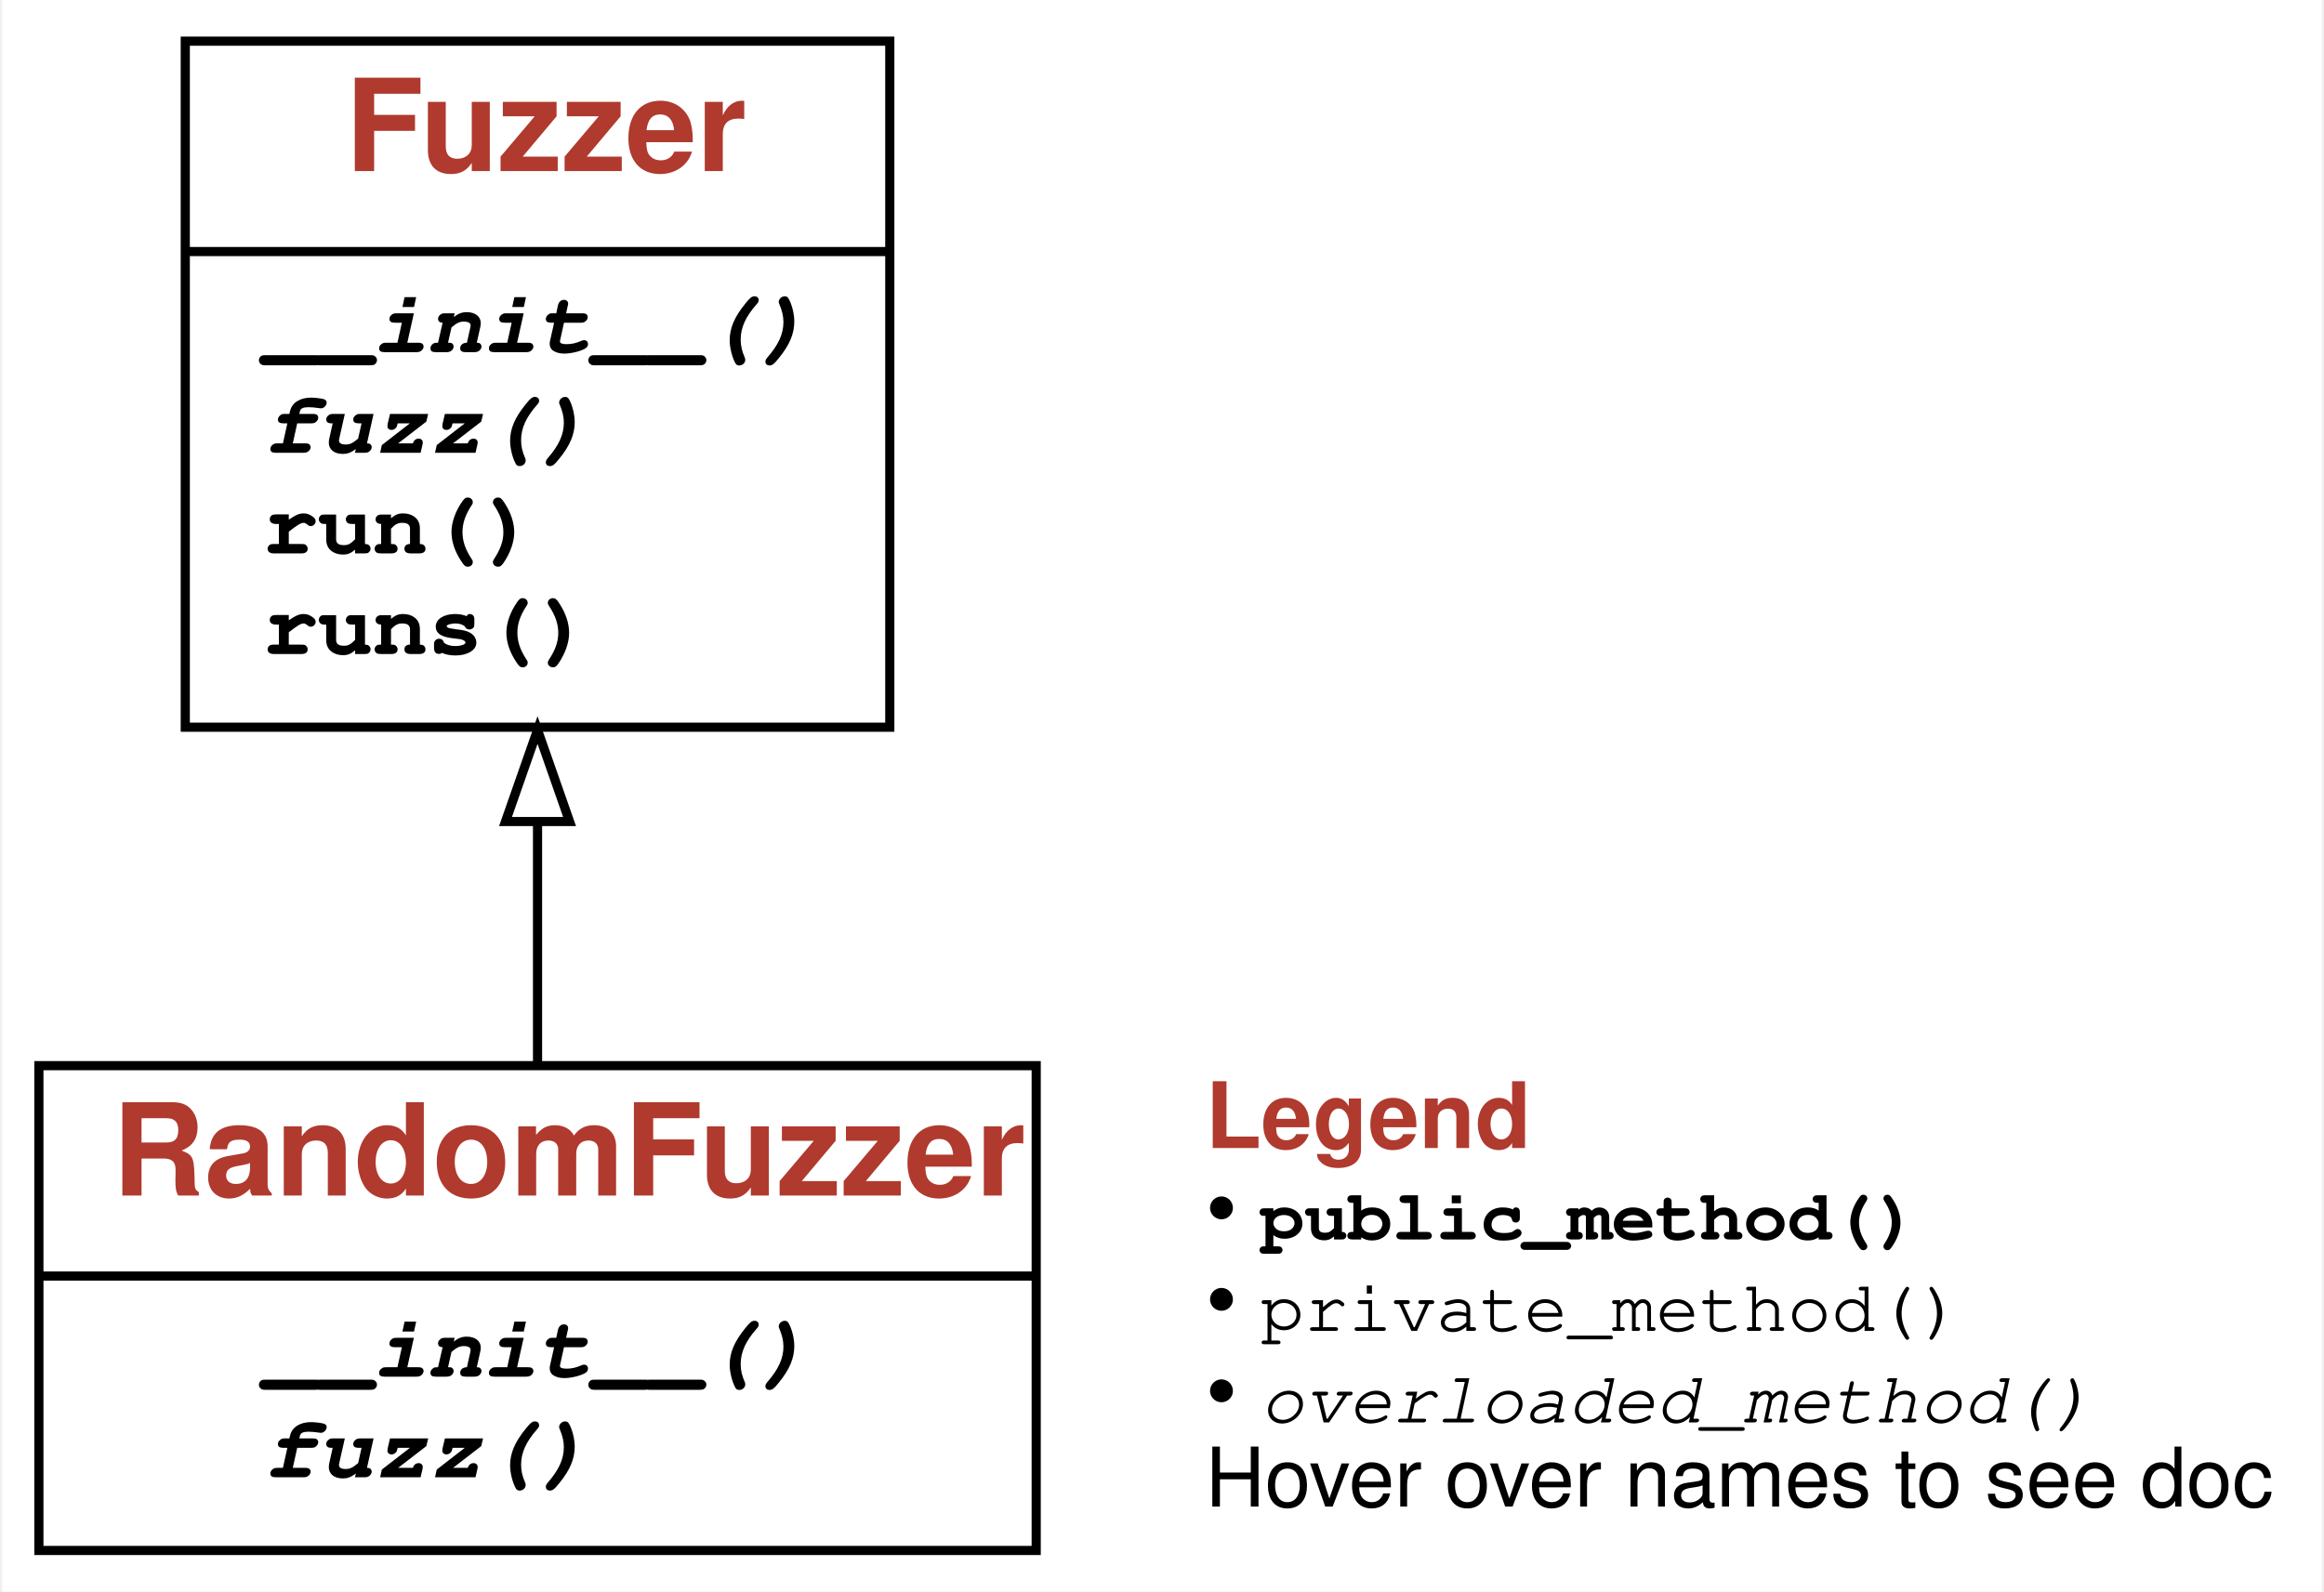
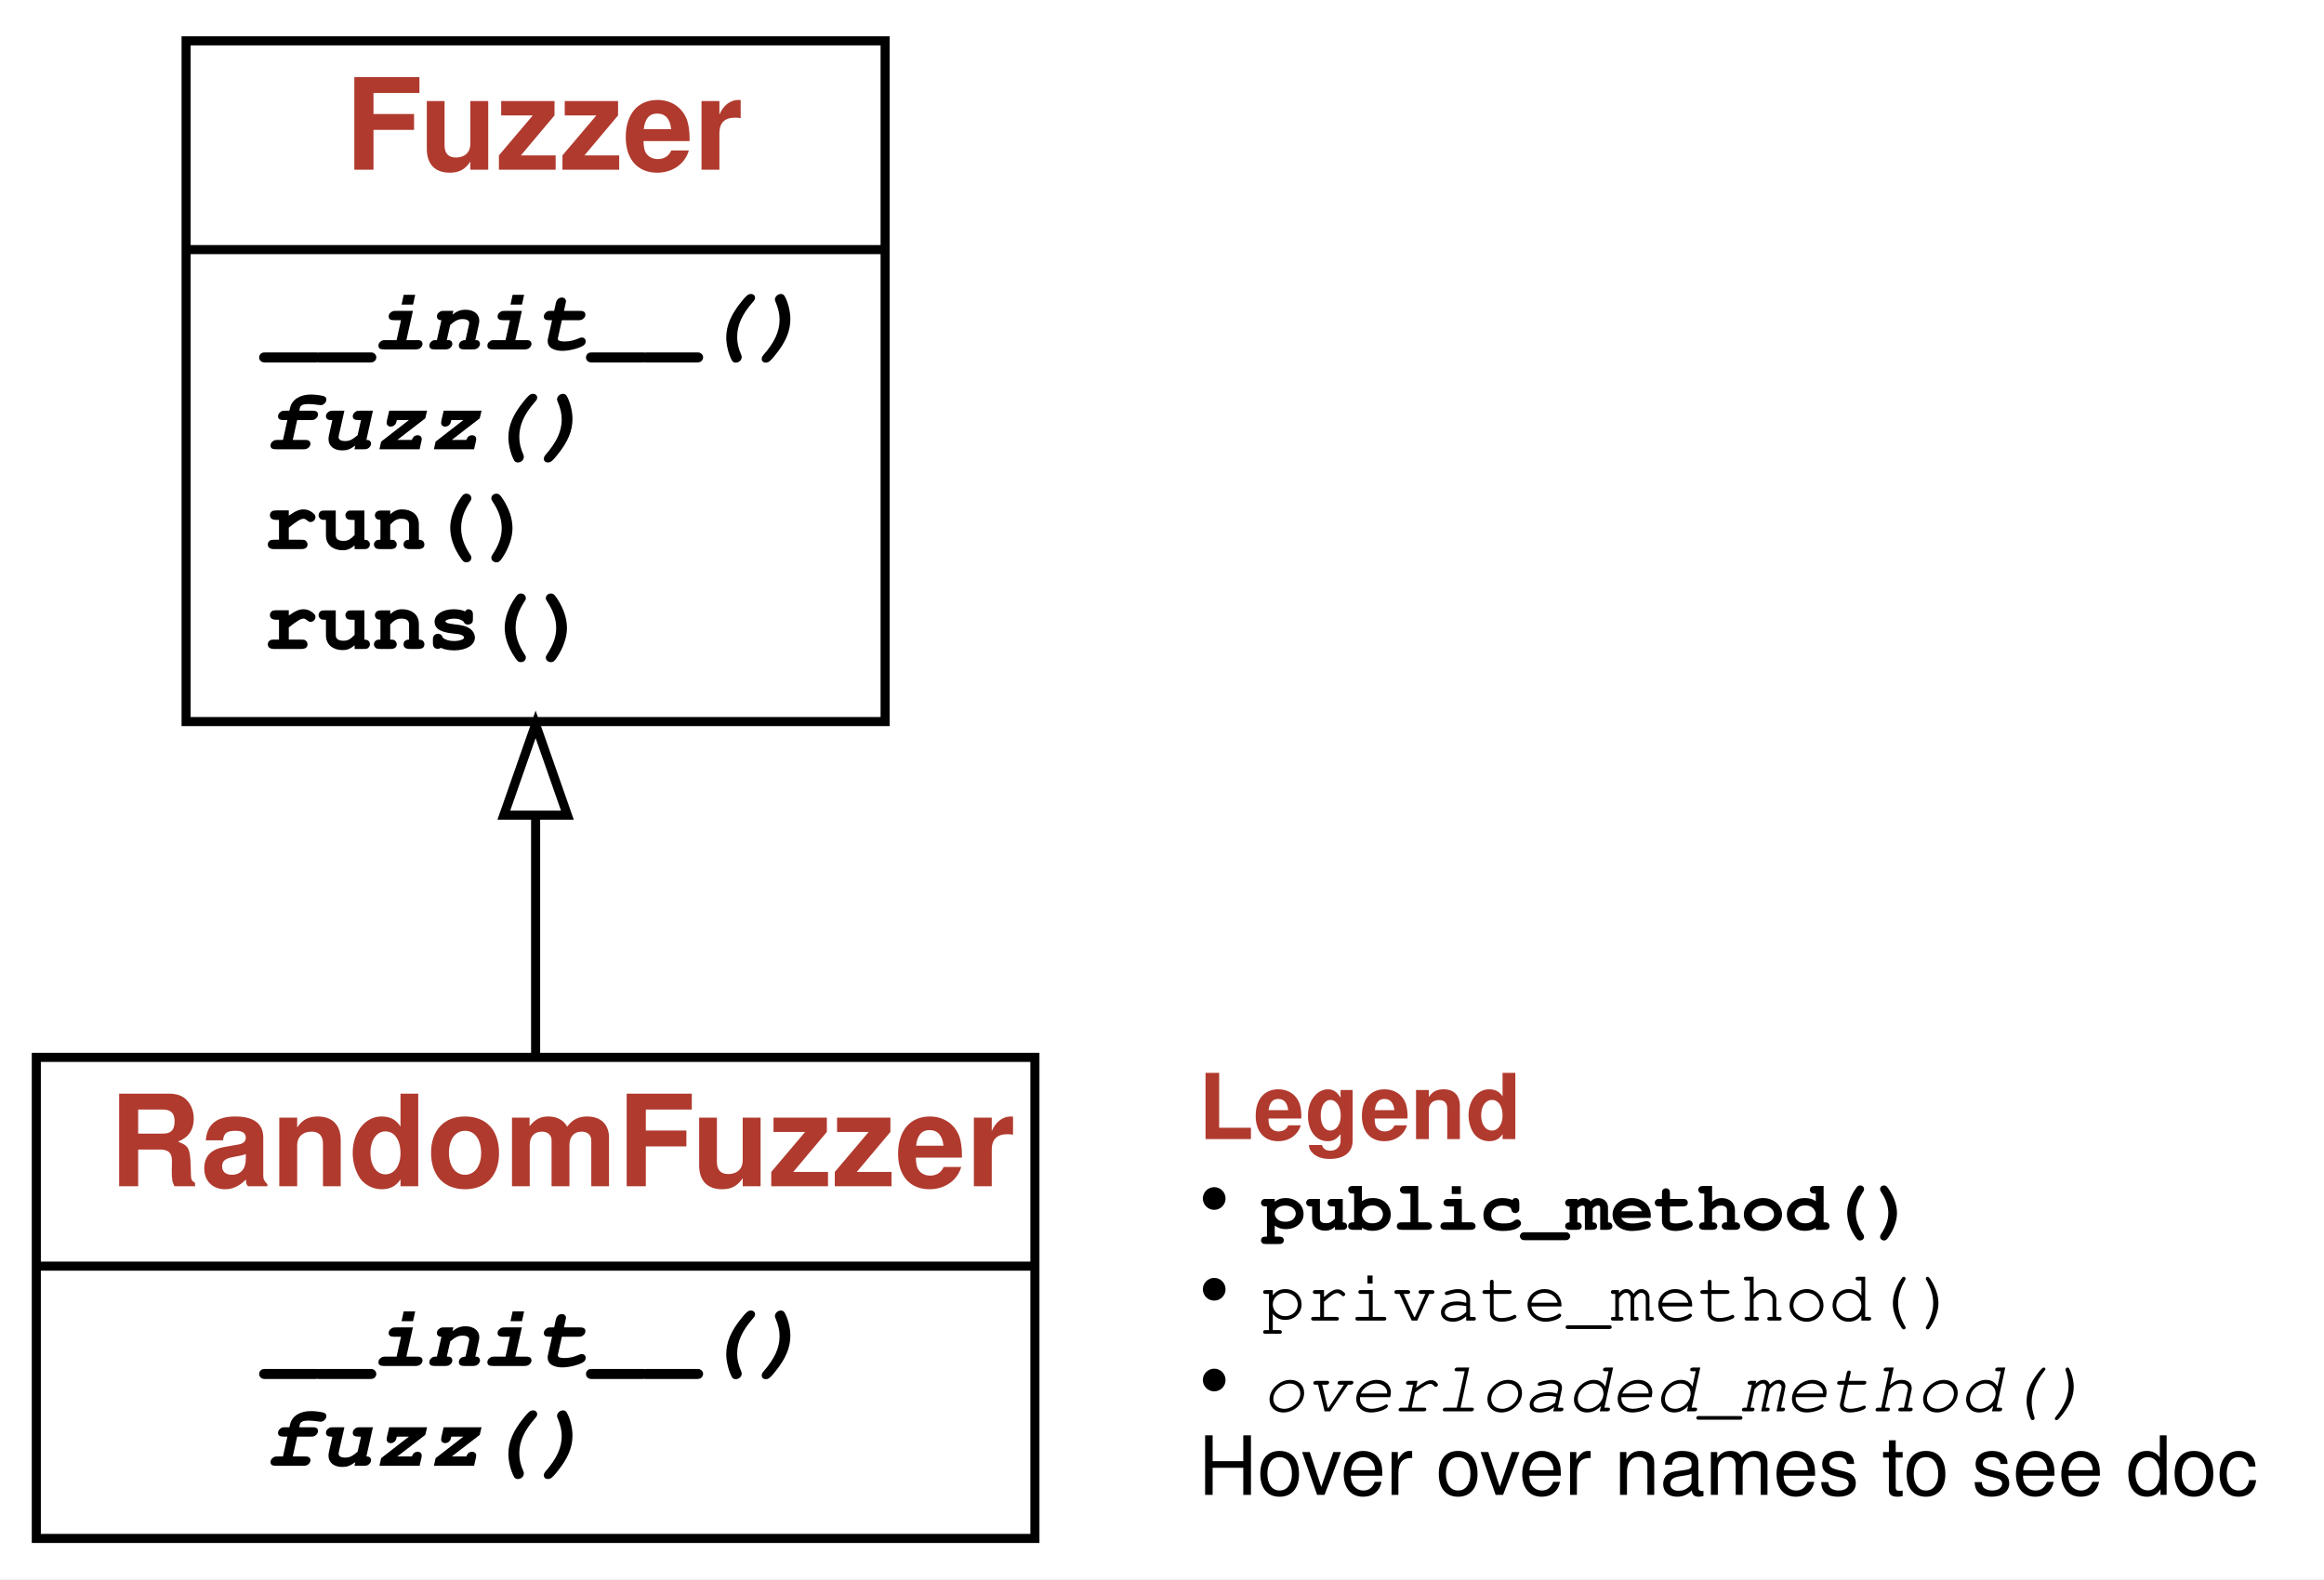
- <svg xmlns="http://www.w3.org/2000/svg" xmlns:xlink="http://www.w3.org/1999/xlink" width="254pt" height="174pt" viewBox="0.00 0.00 253.50 174.00">
+ <svg xmlns="http://www.w3.org/2000/svg" xmlns:xlink="http://www.w3.org/1999/xlink" width="256pt" height="174pt" viewBox="0.00 0.00 256.00 174.00">
  <g id="graph0" class="graph" transform="scale(1 1) rotate(0) translate(4 170)">
    <g id="a_graph0">
      <a xlink:title="RandomFuzzer class hierarchy">
-         <polygon fill="white" stroke="transparent" points="-4,4 -4,-170 249.5,-170 249.5,4 -4,4" />
+         <polygon fill="white" stroke="transparent" points="-4,4 -4,-170 252,-170 252,4 -4,4" />
      </a>
    </g>
    <g id="node1" class="node">
      <g id="a_node1">
        <a xlink:href="#" xlink:title="class RandomFuzzer:&#10;Produce random inputs.">
-           <polygon fill="none" stroke="black" points="0,-0.5 0,-53.5 109,-53.5 109,-0.5 0,-0.5" />
+           <polygon fill="none" stroke="black" points="0,-0.5 0,-53.5 110,-53.5 110,-0.5 0,-0.5" />
          <text text-anchor="start" x="8" y="-39.3" font-family="Patua One, Helvetica, sans-serif" font-weight="bold" font-size="14.00" fill="#b03a2e">RandomFuzzer</text>
-           <polyline fill="none" stroke="black" points="0,-30.5 109,-30.5 " />
+           <polyline fill="none" stroke="black" points="0,-30.5 110,-30.5 " />
          <g id="a_node1_0">
            <a xlink:href="#" xlink:title="RandomFuzzer">
              <g id="a_node1_1">
                <a xlink:href="#" xlink:title="__init__(self, min_length: int = 10, max_length: int = 100, char_start: int = 32, char_range: int = 32) -&gt; None:&#10;Produce strings of `min_length` to `max_length` characters&#10;in the range [`char_start`, `char_start` + `char_range`)">
-                   <text text-anchor="start" x="24.5" y="-19.5" font-family="'Fira Mono', 'Source Code Pro', 'Courier', monospace" font-weight="bold" font-style="italic" font-size="10.00">__init__()</text>
+                   <text text-anchor="start" x="25" y="-19.5" font-family="'Fira Mono', 'Source Code Pro', 'Courier', monospace" font-weight="bold" font-style="italic" font-size="10.00">__init__()</text>
                </a>
              </g>
              <g id="a_node1_2">
                <a xlink:href="#" xlink:title="fuzz(self) -&gt; str:&#10;Return fuzz input">
-                   <text text-anchor="start" x="24.5" y="-8.5" font-family="'Fira Mono', 'Source Code Pro', 'Courier', monospace" font-weight="bold" font-style="italic" font-size="10.00">fuzz()</text>
+                   <text text-anchor="start" x="25" y="-8.5" font-family="'Fira Mono', 'Source Code Pro', 'Courier', monospace" font-weight="bold" font-style="italic" font-size="10.00">fuzz()</text>
                </a>
              </g>
            </a>
          </g>
        </a>
      </g>
    </g>
    <g id="node2" class="node">
      <g id="a_node2">
        <a xlink:href="#" xlink:title="class Fuzzer:&#10;Base class for fuzzers.">
-           <polygon fill="none" stroke="black" points="16,-90.5 16,-165.5 93,-165.5 93,-90.5 16,-90.5" />
-           <text text-anchor="start" x="33.5" y="-151.3" font-family="Patua One, Helvetica, sans-serif" font-weight="bold" font-size="14.00" fill="#b03a2e">Fuzzer</text>
-           <polyline fill="none" stroke="black" points="16,-142.5 93,-142.5 " />
+           <polygon fill="none" stroke="black" points="16.5,-90.5 16.5,-165.5 93.5,-165.5 93.5,-90.5 16.5,-90.5" />
+           <text text-anchor="start" x="34" y="-151.3" font-family="Patua One, Helvetica, sans-serif" font-weight="bold" font-size="14.00" fill="#b03a2e">Fuzzer</text>
+           <polyline fill="none" stroke="black" points="16.5,-142.5 93.5,-142.5 " />
          <g id="a_node2_3">
            <a xlink:href="#" xlink:title="Fuzzer">
              <g id="a_node2_4">
                <a xlink:href="#" xlink:title="__init__(self) -&gt; None:&#10;Constructor">
-                   <text text-anchor="start" x="24.5" y="-131.5" font-family="'Fira Mono', 'Source Code Pro', 'Courier', monospace" font-weight="bold" font-style="italic" font-size="10.00">__init__()</text>
+                   <text text-anchor="start" x="25" y="-131.5" font-family="'Fira Mono', 'Source Code Pro', 'Courier', monospace" font-weight="bold" font-style="italic" font-size="10.00">__init__()</text>
                </a>
              </g>
              <g id="a_node2_5">
                <a xlink:href="#" xlink:title="fuzz(self) -&gt; str:&#10;Return fuzz input">
-                   <text text-anchor="start" x="24.5" y="-120.5" font-family="'Fira Mono', 'Source Code Pro', 'Courier', monospace" font-weight="bold" font-style="italic" font-size="10.00">fuzz()</text>
+                   <text text-anchor="start" x="25" y="-120.5" font-family="'Fira Mono', 'Source Code Pro', 'Courier', monospace" font-weight="bold" font-style="italic" font-size="10.00">fuzz()</text>
                </a>
              </g>
              <g id="a_node2_6">
-                 <a xlink:href="#" xlink:title="run(self, runner: Runner = &lt;Runner object at 0x1100b6970&gt;) -&gt; Tuple[subprocess.CompletedProcess, str]:&#10;Run `runner` with fuzz input">
-                   <text text-anchor="start" x="24.5" y="-109.5" font-family="'Fira Mono', 'Source Code Pro', 'Courier', monospace" font-weight="bold" font-size="10.00">run()</text>
+                 <a xlink:href="#" xlink:title="run(self, runner: Runner = &lt;Runner object at 0x107f39bb0&gt;) -&gt; Tuple[subprocess.CompletedProcess, str]:&#10;Run `runner` with fuzz input">
+                   <text text-anchor="start" x="25" y="-109.5" font-family="'Fira Mono', 'Source Code Pro', 'Courier', monospace" font-weight="bold" font-size="10.00">run()</text>
                </a>
              </g>
              <g id="a_node2_7">
-                 <a xlink:href="#" xlink:title="runs(self, runner: Runner = &lt;PrintRunner object at 0x1100b6940&gt;, trials: int = 10) -&gt; List[Tuple[subprocess.CompletedProcess, str]]:&#10;Run `runner` with fuzz input, `trials` times">
-                   <text text-anchor="start" x="24.5" y="-98.5" font-family="'Fira Mono', 'Source Code Pro', 'Courier', monospace" font-weight="bold" font-size="10.00">runs()</text>
+                 <a xlink:href="#" xlink:title="runs(self, runner: Runner = &lt;PrintRunner object at 0x107f399a0&gt;, trials: int = 10) -&gt; List[Tuple[subprocess.CompletedProcess, str]]:&#10;Run `runner` with fuzz input, `trials` times">
+                   <text text-anchor="start" x="25" y="-98.5" font-family="'Fira Mono', 'Source Code Pro', 'Courier', monospace" font-weight="bold" font-size="10.00">runs()</text>
                </a>
              </g>
            </a>
          </g>
        </a>
      </g>
    </g>
    <g id="edge1" class="edge">
-       <path fill="none" stroke="black" d="M54.5,-53.75C54.5,-61.83 54.5,-71.01 54.5,-80.07" />
-       <polygon fill="none" stroke="black" points="51,-80.19 54.5,-90.19 58,-80.19 51,-80.19" />
+       <path fill="none" stroke="black" d="M55,-53.75C55,-61.83 55,-71.01 55,-80.07" />
+       <polygon fill="none" stroke="black" points="51.5,-80.19 55,-90.19 58.5,-80.19 51.5,-80.19" />
    </g>
    <g id="node3" class="node">
-       <text text-anchor="start" x="127.5" y="-44.5" font-family="Patua One, Helvetica, sans-serif" font-weight="bold" font-size="10.00" fill="#b03a2e">Legend</text>
-       <text text-anchor="start" x="127.5" y="-34.5" font-family="Patua One, Helvetica, sans-serif" font-size="10.00">• </text>
-       <text text-anchor="start" x="133.5" y="-34.5" font-family="'Fira Mono', 'Source Code Pro', 'Courier', monospace" font-weight="bold" font-size="8.00">public_method()</text>
-       <text text-anchor="start" x="127.5" y="-24.5" font-family="Patua One, Helvetica, sans-serif" font-size="10.00">• </text>
-       <text text-anchor="start" x="133.5" y="-24.5" font-family="'Fira Mono', 'Source Code Pro', 'Courier', monospace" font-size="8.00">private_method()</text>
-       <text text-anchor="start" x="127.5" y="-14.5" font-family="Patua One, Helvetica, sans-serif" font-size="10.00">• </text>
-       <text text-anchor="start" x="133.5" y="-14.5" font-family="'Fira Mono', 'Source Code Pro', 'Courier', monospace" font-style="italic" font-size="8.00">overloaded_method()</text>
-       <text text-anchor="start" x="127.5" y="-5.3" font-family="Helvetica,sans-Serif" font-size="9.00">Hover over names to see doc</text>
+       <text text-anchor="start" x="128" y="-44.5" font-family="Patua One, Helvetica, sans-serif" font-weight="bold" font-size="10.00" fill="#b03a2e">Legend</text>
+       <text text-anchor="start" x="128" y="-34.5" font-family="Patua One, Helvetica, sans-serif" font-size="10.00">• </text>
+       <text text-anchor="start" x="135" y="-34.5" font-family="'Fira Mono', 'Source Code Pro', 'Courier', monospace" font-weight="bold" font-size="8.00">public_method()</text>
+       <text text-anchor="start" x="128" y="-24.5" font-family="Patua One, Helvetica, sans-serif" font-size="10.00">• </text>
+       <text text-anchor="start" x="135" y="-24.5" font-family="'Fira Mono', 'Source Code Pro', 'Courier', monospace" font-size="8.00">private_method()</text>
+       <text text-anchor="start" x="128" y="-14.5" font-family="Patua One, Helvetica, sans-serif" font-size="10.00">• </text>
+       <text text-anchor="start" x="135" y="-14.5" font-family="'Fira Mono', 'Source Code Pro', 'Courier', monospace" font-style="italic" font-size="8.00">overloaded_method()</text>
+       <text text-anchor="start" x="128" y="-5.3" font-family="Helvetica,sans-Serif" font-size="9.00">Hover over names to see doc</text>
    </g>
  </g>
</svg>
